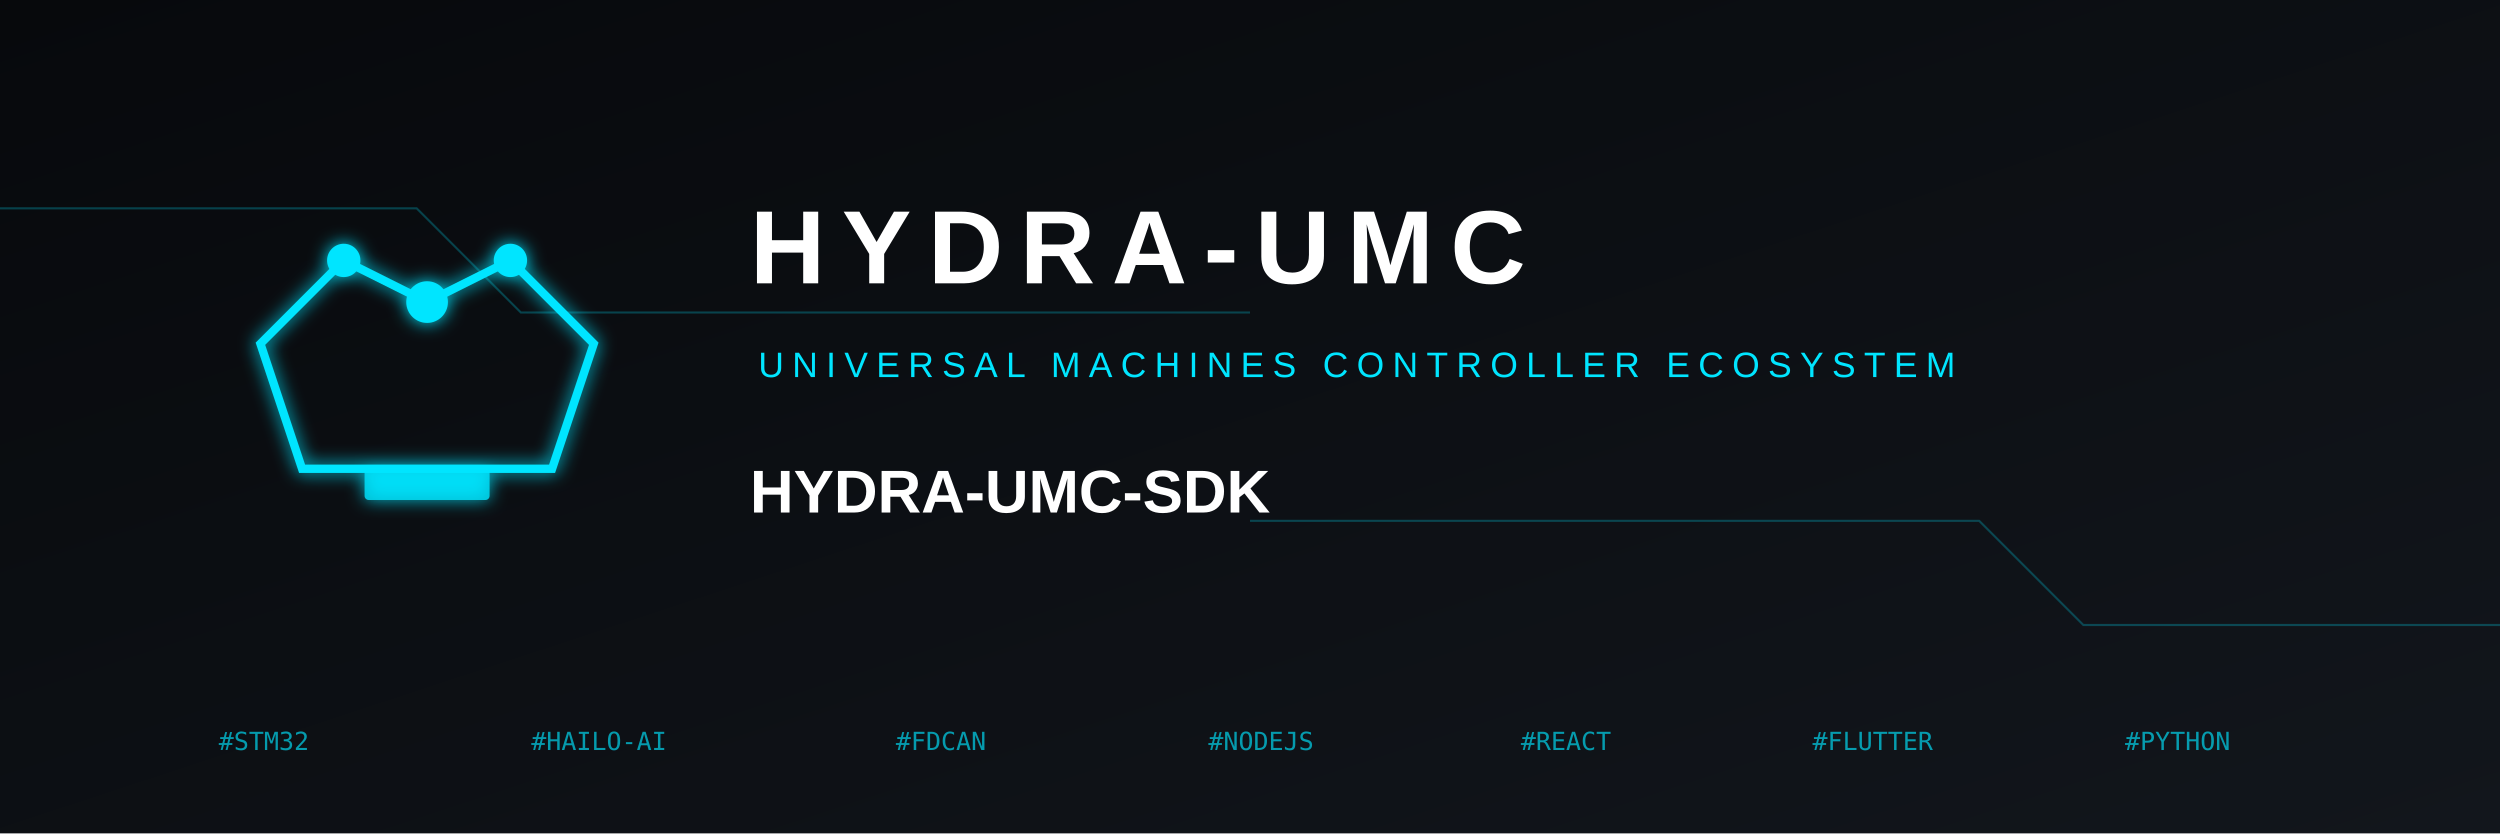
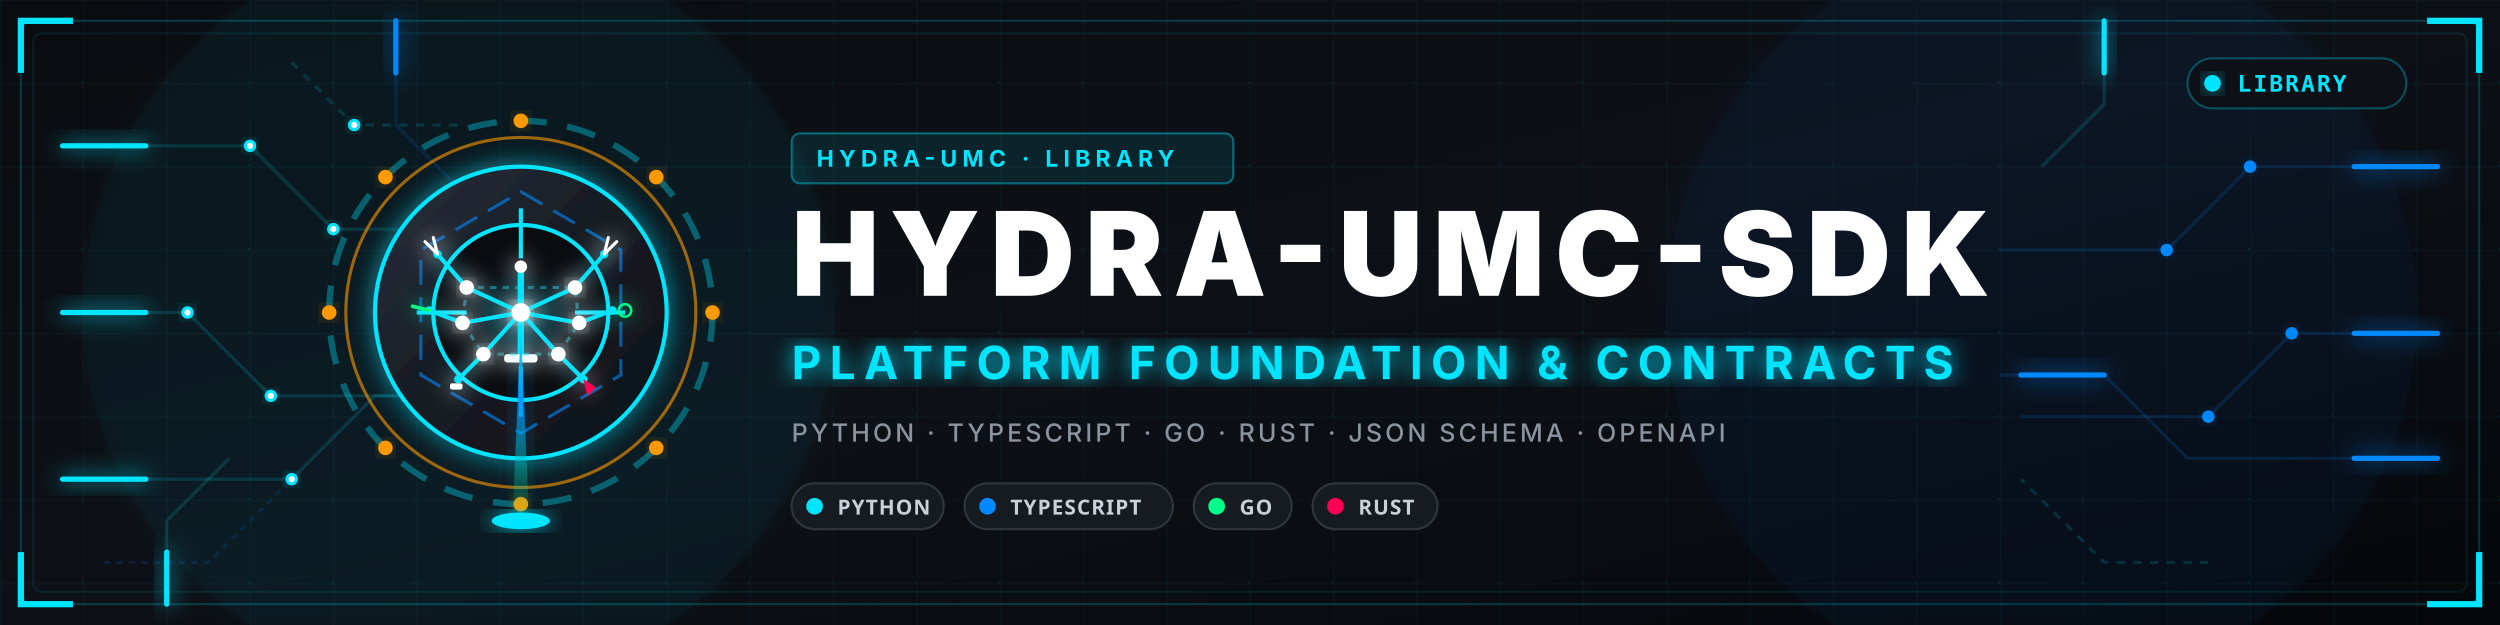
- <svg xmlns="http://www.w3.org/2000/svg" viewBox="0 0 1200 400" role="img" aria-labelledby="title desc">
+ <svg xmlns="http://www.w3.org/2000/svg" viewBox="0 0 1200 300" width="100%" height="100%">
  <defs>
-     <linearGradient id="bg" x1="0%" y1="0%" x2="100%" y2="100%">
-       <stop stop-color="#07090C" />
-       <stop offset="1" stop-color="#12161C" />
-     </linearGradient>
-     <filter id="g">
-       <feGaussianBlur stdDeviation="4" result="b" />
+     <linearGradient id="bgGlow" x1="0%" y1="0%" x2="100%" y2="100%">
+       <stop offset="0%" stop-color="#0A0C10" />
+       <stop offset="50%" stop-color="#0D1117" />
+       <stop offset="100%" stop-color="#05070A" />
+     </linearGradient>
+     <linearGradient id="cyanGlow" x1="0%" y1="0%" x2="100%" y2="0%">
+       <stop offset="0%" stop-color="#00E5FF" stop-opacity="0.8" />
+       <stop offset="100%" stop-color="#0088FF" stop-opacity="0.9" />
+     </linearGradient>
+     <linearGradient id="hydraCyanGlow" x1="0%" y1="0%" x2="100%" y2="100%">
+       <stop offset="0%" stop-color="#00F0FF" />
+       <stop offset="100%" stop-color="#0077FF" />
+     </linearGradient>
+     <linearGradient id="laserBeam" x1="0%" y1="0%" x2="0%" y2="100%">
+       <stop offset="0%" stop-color="#00E5FF" stop-opacity="1" />
+       <stop offset="40%" stop-color="#0088FF" stop-opacity="0.8" />
+       <stop offset="100%" stop-color="#00FF88" stop-opacity="0" />
+     </linearGradient>
+     <linearGradient id="metalGradient" x1="0%" y1="0%" x2="100%" y2="100%">
+       <stop offset="0%" stop-color="#2A303C" />
+       <stop offset="50%" stop-color="#161B22" />
+       <stop offset="100%" stop-color="#0D1117" />
+     </linearGradient>
+     <filter id="glowCyan" x="-20%" y="-20%" width="140%" height="140%">
+       <feGaussianBlur stdDeviation="5" result="blur" />
      <feMerge>
-         <feMergeNode in="b" />
+         <feMergeNode in="blur" />
        <feMergeNode in="SourceGraphic" />
      </feMerge>
    </filter>
+     <filter id="glowBlue" x="-20%" y="-20%" width="140%" height="140%">
+       <feGaussianBlur stdDeviation="6" result="blur" />
+       <feMerge>
+         <feMergeNode in="blur" />
+         <feMergeNode in="SourceGraphic" />
+       </feMerge>
+     </filter>
+     <filter id="glowBeam" x="-30%" y="-30%" width="160%" height="160%">
+       <feGaussianBlur stdDeviation="8" result="blur" />
+       <feMerge>
+         <feMergeNode in="blur" />
+         <feMergeNode in="SourceGraphic" />
+       </feMerge>
+     </filter>
+     <pattern id="cyberGrid" width="40" height="40" patternUnits="userSpaceOnUse">
+       <path d="M 40 0 L 0 0 0 40" fill="none" stroke="#00E5FF" stroke-opacity="0.04" stroke-width="1" />
+       <circle cx="40" cy="40" r="1" fill="#00E5FF" fill-opacity="0.1" />
+     </pattern>
+     <g id="pcbNode">
+       <circle cx="0" cy="0" r="3" fill="#00E5FF" filter="url(#glowCyan)" />
+       <circle cx="0" cy="0" r="1.5" fill="#FFFFFF" />
+     </g>
  </defs>
-   <rect width="1200" height="400" fill="url(#bg)" />
-   <g fill="none" stroke="#00E5FF" stroke-width="1" opacity=".25">
-     <path d="M0 100H200L250 150H600" />
-     <path d="M1200 300H1000L950 250H600" />
-   </g>
-   <g transform="translate(205 185)" filter="url(#g)">
-     <path d="M-60,40 -80,-20 -40,-60 0,-40 40,-60 80,-20 60,40Z" fill="none" stroke="#00E5FF" stroke-width="4" />
-     <circle cy="-40" r="10" fill="#00E5FF" />
-     <circle cx="-40" cy="-60" r="8" fill="#00E5FF" />
-     <circle cx="40" cy="-60" r="8" fill="#00E5FF" />
-     <rect x="-30" y="40" width="60" height="15" rx="2" fill="#00E5FF" opacity=".8" />
-   </g>
-   <text x="360" y="136" font-family="Arial,sans-serif" font-size="50" font-weight="bold" fill="#FFF" letter-spacing="8">HYDRA-UMC</text>
-   <text x="364" y="181" font-family="Arial,sans-serif" font-size="17" fill="#00E5FF" letter-spacing="4">UNIVERSAL MACHINES CONTROLLER ECOSYSTEM</text>
-   <text x="360" y="246" font-family="Arial,sans-serif" font-size="29" font-weight="bold" fill="#FFF">HYDRA-UMC-SDK</text>
-   <g font-family="monospace" font-size="12" fill="#00E5FF" opacity=".65">
-     <text x="105" y="360">#STM32</text>
-     <text x="255" y="360">#HAILO-AI</text>
-     <text x="430" y="360">#FDCAN</text>
-     <text x="580" y="360">#NODEJS</text>
-     <text x="730" y="360">#REACT</text>
-     <text x="870" y="360">#FLUTTER</text>
-     <text x="1020" y="360">#PYTHON</text>
+   <rect width="1200" height="300" fill="url(#bgGlow)" />
+   <rect width="1200" height="300" fill="url(#cyberGrid)" />
+   <circle cx="220" cy="150" r="180" fill="#00E5FF" fill-opacity="0.03" filter="url(#glowCyan)">
+     <animate attributeName="fill-opacity" values="0.02;0.05;0.02" dur="6s" repeatCount="indefinite" />
+   </circle>
+   <circle cx="980" cy="150" r="180" fill="#0077FF" fill-opacity="0.03" filter="url(#glowBlue)">
+     <animate attributeName="fill-opacity" values="0.02;0.05;0.02" dur="6s" repeatCount="indefinite" />
+   </circle>
+   <rect x="10" y="10" width="1180" height="280" fill="none" stroke="#00E5FF" stroke-opacity="0.2" stroke-width="1" rx="6" />
+   <rect x="16" y="16" width="1168" height="268" fill="none" stroke="#00E5FF" stroke-opacity="0.08" stroke-width="1" rx="4" />
+   <path d="M 10 35 L 10 10 L 35 10" fill="none" stroke="#00E5FF" stroke-width="3">
+     <animate attributeName="stroke-opacity" values="0.6;1;0.6" dur="3s" repeatCount="indefinite" />
+   </path>
+   <path d="M 1190 35 L 1190 10 L 1165 10" fill="none" stroke="#00E5FF" stroke-width="3">
+     <animate attributeName="stroke-opacity" values="0.6;1;0.6" dur="3s" repeatCount="indefinite" />
+   </path>
+   <path d="M 10 265 L 10 290 L 35 290" fill="none" stroke="#00E5FF" stroke-width="3">
+     <animate attributeName="stroke-opacity" values="0.6;1;0.6" dur="3s" repeatCount="indefinite" />
+   </path>
+   <path d="M 1190 265 L 1190 290 L 1165 290" fill="none" stroke="#00E5FF" stroke-width="3">
+     <animate attributeName="stroke-opacity" values="0.6;1;0.6" dur="3s" repeatCount="indefinite" />
+   </path>
+   <g stroke="#00E5FF" stroke-opacity="0.15" stroke-width="1.5" fill="none">
+     <path d="M 30 70 L 120 70 L 160 110 L 240 110" />
+     <path d="M 30 150 L 90 150 L 130 190 L 220 190" />
+     <path d="M 30 230 L 140 230 L 180 190 L 210 190" />
+     <path d="M 80 290 L 80 250 L 110 220" />
+     <path d="M 190 10 L 190 60 L 220 90" stroke="#0077FF" stroke-opacity="0.15" />
+     <path d="M 140 30 L 170 60 L 220 60" stroke-dasharray="4,4" />
+     <path d="M 50 270 L 100 270 L 140 230" stroke="#0077FF" stroke-opacity="0.15" stroke-dasharray="3,3" />
+   </g>
+   <g fill="none" stroke-linecap="round" stroke-linejoin="round">
+     <path d="M 30 70 L 120 70 L 160 110 L 240 110" stroke="#00E5FF" stroke-width="2.5" stroke-dasharray="40, 240" filter="url(#glowCyan)">
+       <animate attributeName="stroke-dashoffset" values="280;0" dur="3s" repeatCount="indefinite" />
+     </path>
+     <path d="M 30 150 L 90 150 L 130 190 L 220 190" stroke="#00E5FF" stroke-width="2.5" stroke-dasharray="40, 220" filter="url(#glowCyan)">
+       <animate attributeName="stroke-dashoffset" values="260;0" dur="3.5s" repeatCount="indefinite" />
+     </path>
+     <path d="M 30 230 L 140 230 L 180 190 L 210 190" stroke="#00E5FF" stroke-width="2.5" stroke-dasharray="40, 230" filter="url(#glowCyan)">
+       <animate attributeName="stroke-dashoffset" values="270;0" dur="3.2s" repeatCount="indefinite" />
+     </path>
+     <path d="M 80 290 L 80 250 L 110 220" stroke="#00E5FF" stroke-width="2.5" stroke-dasharray="25, 100" filter="url(#glowCyan)">
+       <animate attributeName="stroke-dashoffset" values="125;0" dur="2.5s" repeatCount="indefinite" />
+     </path>
+     <path d="M 190 10 L 190 60 L 220 90" stroke="#0088FF" stroke-width="2.5" stroke-dasharray="25, 90" filter="url(#glowBlue)">
+       <animate attributeName="stroke-dashoffset" values="115;0" dur="2.8s" repeatCount="indefinite" />
+     </path>
+   </g>
+   <use href="#pcbNode" x="120" y="70" />
+   <use href="#pcbNode" x="160" y="110" />
+   <use href="#pcbNode" x="90" y="150" />
+   <use href="#pcbNode" x="130" y="190" />
+   <use href="#pcbNode" x="140" y="230" />
+   <use href="#pcbNode" x="170" y="60" />
+   <g stroke="#0088FF" stroke-opacity="0.15" stroke-width="1.5" fill="none">
+     <path d="M 1170 80 L 1080 80 L 1040 120 L 960 120" />
+     <path d="M 1170 160 L 1100 160 L 1060 200 L 970 200" />
+     <path d="M 1170 220 L 1050 220 L 1010 180 M 1010 180 L 960 180" />
+     <path d="M 1010 10 L 1010 50 L 980 80" stroke="#00E5FF" stroke-opacity="0.15" />
+     <path d="M 1060 270 L 1010 270 L 970 230" stroke="#00E5FF" stroke-opacity="0.15" stroke-dasharray="4,4" />
+   </g>
+   <g fill="none" stroke-linecap="round" stroke-linejoin="round">
+     <path d="M 1170 80 L 1080 80 L 1040 120 L 960 120" stroke="#0088FF" stroke-width="2.5" stroke-dasharray="40, 230" filter="url(#glowBlue)">
+       <animate attributeName="stroke-dashoffset" values="0;270" dur="3.5s" repeatCount="indefinite" />
+     </path>
+     <path d="M 1170 160 L 1100 160 L 1060 200 L 970 200" stroke="#0088FF" stroke-width="2.5" stroke-dasharray="40, 240" filter="url(#glowBlue)">
+       <animate attributeName="stroke-dashoffset" values="0;280" dur="3.8s" repeatCount="indefinite" />
+     </path>
+     <path d="M 1170 220 L 1050 220 L 1010 180 M 1010 180 L 960 180" stroke="#0088FF" stroke-width="2.5" stroke-dasharray="40, 250" filter="url(#glowBlue)">
+       <animate attributeName="stroke-dashoffset" values="0;290" dur="4s" repeatCount="indefinite" />
+     </path>
+     <path d="M 1010 10 L 1010 50 L 980 80" stroke="#00E5FF" stroke-width="2.5" stroke-dasharray="25, 95" filter="url(#glowCyan)">
+       <animate attributeName="stroke-dashoffset" values="0;120" dur="2.6s" repeatCount="indefinite" />
+     </path>
+   </g>
+   <circle cx="1080" cy="80" r="3" fill="#0088FF" filter="url(#glowBlue)" />
+   <circle cx="1040" cy="120" r="3" fill="#0088FF" filter="url(#glowBlue)" />
+   <circle cx="1100" cy="160" r="3" fill="#0088FF" filter="url(#glowBlue)" />
+   <circle cx="1060" cy="200" r="3" fill="#0088FF" filter="url(#glowBlue)" />
+   <g transform="translate(250, 150)">
+     <g>
+       <circle cx="0" cy="0" r="92" fill="none" stroke="#00E5FF" stroke-opacity="0.35" stroke-width="3" stroke-dasharray="14,10" />
+       <circle cx="0" cy="0" r="84" fill="none" stroke="#FF9900" stroke-opacity="0.6" stroke-width="1.5" />
+       <circle cx="92" cy="0" r="3.5" fill="#FF9900" filter="url(#glowBlue)" />
+       <circle cx="65" cy="65" r="3.5" fill="#FF9900" filter="url(#glowBlue)" />
+       <circle cx="0" cy="92" r="3.5" fill="#FF9900" filter="url(#glowBlue)" />
+       <circle cx="-65" cy="65" r="3.5" fill="#FF9900" filter="url(#glowBlue)" />
+       <circle cx="-92" cy="0" r="3.5" fill="#FF9900" filter="url(#glowBlue)" />
+       <circle cx="-65" cy="-65" r="3.5" fill="#FF9900" filter="url(#glowBlue)" />
+       <circle cx="0" cy="-92" r="3.5" fill="#FF9900" filter="url(#glowBlue)" />
+       <circle cx="65" cy="-65" r="3.5" fill="#FF9900" filter="url(#glowBlue)" />
+       <animateTransform attributeName="transform" type="rotate" from="0 0 0" to="360 0 0" dur="25s" repeatCount="indefinite" />
+     </g>
+     <circle cx="0" cy="0" r="70" fill="url(#metalGradient)" stroke="#00E5FF" stroke-width="2" filter="url(#glowCyan)" />
+     <g>
+       <polygon points="0,-58 48,-30 48,30 0,58 -48,30 -48,-30" fill="none" stroke="#0088FF" stroke-width="1.5" stroke-dasharray="12,6" opacity="0.6" />
+       <animateTransform attributeName="transform" type="rotate" from="360 0 0" to="0 0 0" dur="18s" repeatCount="indefinite" />
+     </g>
+     <circle cx="0" cy="0" r="42" fill="#0A0C10" stroke="#00E5FF" stroke-width="2" />
+     <line x1="-50" y1="0" x2="-26" y2="0" stroke="#00E5FF" stroke-width="2" />
+     <line x1="26" y1="0" x2="50" y2="0" stroke="#00E5FF" stroke-width="2" />
+     <line x1="0" y1="-50" x2="0" y2="-26" stroke="#00E5FF" stroke-width="2" />
+     <line x1="0" y1="26" x2="0" y2="50" stroke="#00E5FF" stroke-width="2" />
+     <g id="hydra8ArmSystem" filter="url(#glowCyan)">
+       <line x1="0" y1="0" x2="0" y2="22" stroke="#00E5FF" stroke-width="3" stroke-linecap="round" />
+       <rect x="-8" y="20" width="16" height="4" rx="1.5" fill="#FFFFFF" />
+       <line x1="0" y1="0" x2="0" y2="-22" stroke="#00E5FF" stroke-width="3" stroke-linecap="round" />
+       <circle cx="0" cy="-22" r="3" fill="#FFFFFF" />
+       <path d="M -26 -12 L -28 5 L -18 20 L 18 20 L 28 5 L 26 -12 Z" fill="none" stroke="#00E5FF" stroke-width="1.5" stroke-dasharray="3,3" opacity="0.4" />
+       <path d="M 0 0 L -26 -12 M 0 0 L -28 5 M 0 0 L -18 20 M 0 0 L 18 20 M 0 0 L 28 5 M 0 0 L 26 -12" stroke="#00E5FF" stroke-width="2" stroke-linecap="round" />
+       <g transform="translate(-26, -12)">
+         <g>
+           <animateTransform attributeName="transform" type="rotate" values="-25;15;-25" dur="3.4s" repeatCount="indefinite" />
+           <line x1="0" y1="0" x2="-14" y2="-16" stroke="#00E5FF" stroke-width="2" stroke-linecap="round" />
+           <circle cx="-14" cy="-16" r="2" fill="#00E5FF" />
+           <g transform="translate(-14, -16)">
+             <animateTransform attributeName="transform" type="rotate" values="30;-20;30" dur="3.4s" repeatCount="indefinite" />
+             <path d="M 0 0 L -6 -6 M 0 0 L -2 -8" stroke="#FFFFFF" stroke-width="1.5" stroke-linecap="round" />
+           </g>
+         </g>
+       </g>
+       <g transform="translate(-28, 5)">
+         <g>
+           <animateTransform attributeName="transform" type="rotate" values="-18;22;-18" dur="4.0s" repeatCount="indefinite" />
+           <line x1="0" y1="0" x2="-16" y2="-6" stroke="#00E5FF" stroke-width="2" stroke-linecap="round" />
+           <circle cx="-16" cy="-6" r="2" fill="#00E5FF" />
+           <g transform="translate(-16, -6)">
+             <animateTransform attributeName="transform" type="rotate" values="-25;25;-25" dur="4.0s" repeatCount="indefinite" />
+             <line x1="0" y1="0" x2="-8" y2="-2" stroke="#00FF88" stroke-width="1.8" stroke-linecap="round" />
+           </g>
+         </g>
+       </g>
+       <g transform="translate(-18, 20)">
+         <g>
+           <animateTransform attributeName="transform" type="rotate" values="-15;20;-15" dur="4.5s" repeatCount="indefinite" />
+           <line x1="0" y1="0" x2="-12" y2="12" stroke="#00E5FF" stroke-width="2" stroke-linecap="round" />
+           <circle cx="-12" cy="12" r="2" fill="#00E5FF" />
+           <g transform="translate(-12, 12)">
+             <animateTransform attributeName="transform" type="rotate" values="20;-15;20" dur="4.5s" repeatCount="indefinite" />
+             <rect x="-4" y="2" width="6" height="3" rx="1" fill="#FFFFFF" />
+           </g>
+         </g>
+       </g>
+       <g transform="translate(18, 20)">
+         <g>
+           <animateTransform attributeName="transform" type="rotate" values="15;-20;15" dur="4.2s" repeatCount="indefinite" />
+           <line x1="0" y1="0" x2="12" y2="12" stroke="#00E5FF" stroke-width="2" stroke-linecap="round" />
+           <circle cx="12" cy="12" r="2" fill="#00E5FF" />
+           <g transform="translate(12, 12)">
+             <animateTransform attributeName="transform" type="rotate" values="-20;15;-20" dur="4.2s" repeatCount="indefinite" />
+             <polygon points="0,0 6,4 2,8" fill="#FF0055" />
+           </g>
+         </g>
+       </g>
+       <g transform="translate(28, 5)">
+         <g>
+           <animateTransform attributeName="transform" type="rotate" values="22;-18;22" dur="3.8s" repeatCount="indefinite" />
+           <line x1="0" y1="0" x2="16" y2="-6" stroke="#00E5FF" stroke-width="2" stroke-linecap="round" />
+           <circle cx="16" cy="-6" r="2" fill="#00E5FF" />
+           <g transform="translate(16, -6)">
+             <animateTransform attributeName="transform" type="rotate" values="20;-20;20" dur="3.8s" repeatCount="indefinite" />
+             <circle cx="6" cy="0" r="3" fill="none" stroke="#00FF88" stroke-width="1.2" />
+           </g>
+         </g>
+       </g>
+       <g transform="translate(26, -12)">
+         <g>
+           <animateTransform attributeName="transform" type="rotate" values="25;-15;25" dur="3.2s" repeatCount="indefinite" />
+           <line x1="0" y1="0" x2="14" y2="-16" stroke="#00E5FF" stroke-width="2" stroke-linecap="round" />
+           <circle cx="14" cy="-16" r="2" fill="#00E5FF" />
+           <g transform="translate(14, -16)">
+             <animateTransform attributeName="transform" type="rotate" values="-30;20;-30" dur="3.2s" repeatCount="indefinite" />
+             <path d="M 0 0 L 6 -6 M 0 0 L 2 -8" stroke="#FFFFFF" stroke-width="1.5" stroke-linecap="round" />
+           </g>
+         </g>
+       </g>
+       <circle cx="0" cy="0" r="4.5" fill="#FFFFFF" filter="url(#glowCyan)" />
+       <circle cx="-26" cy="-12" r="3.5" fill="#FFFFFF" filter="url(#glowCyan)" />
+       <circle cx="-28" cy="5" r="3.5" fill="#FFFFFF" filter="url(#glowCyan)" />
+       <circle cx="-18" cy="20" r="3.5" fill="#FFFFFF" filter="url(#glowCyan)" />
+       <circle cx="18" cy="20" r="3.5" fill="#FFFFFF" filter="url(#glowCyan)" />
+       <circle cx="28" cy="5" r="3.5" fill="#FFFFFF" filter="url(#glowCyan)" />
+       <circle cx="26" cy="-12" r="3.5" fill="#FFFFFF" filter="url(#glowCyan)" />
+     </g>
+   </g>
+   <path d="M 250 157 L 246 250 L 254 250 Z" fill="url(#laserBeam)" filter="url(#glowBeam)">
+     <animate attributeName="opacity" values="0.3;1;0.3" dur="1.2s" repeatCount="indefinite" />
+   </path>
+   <ellipse cx="250" cy="250" rx="14" ry="4" fill="#00E5FF" filter="url(#glowCyan)">
+     <animate attributeName="rx" values="10;18;10" dur="1.2s" repeatCount="indefinite" />
+     <animate attributeName="opacity" values="0.4;1;0.4" dur="1.2s" repeatCount="indefinite" />
+   </ellipse>
+   <g transform="translate(380, 0)">
+     <g transform="translate(0, 82)">
+       <rect x="0" y="-18" width="212" height="24" rx="4" fill="#00E5FF" fill-opacity="0.1" stroke="#00E5FF" stroke-opacity="0.4" stroke-width="1">
+         <animate attributeName="stroke-opacity" values="0.3;0.8;0.3" dur="4s" repeatCount="indefinite" />
+       </rect>
+       <text x="12" y="-2" font-family="'Inter', 'Segoe UI', 'Roboto', sans-serif" font-weight="700" font-size="11" fill="#00E5FF" letter-spacing="2.5">HYDRA-UMC · LIBRARY</text>
+     </g>
+     <text x="0" y="142" font-family="'Inter', 'Segoe UI', 'Roboto', sans-serif" font-weight="900" font-size="56" fill="#FFFFFF" letter-spacing="5">HYDRA-UMC-SDK</text>
+     <text x="0" y="182" font-family="'Inter', 'Segoe UI', 'Roboto', sans-serif" font-weight="700" font-size="22" fill="#00E5FF" letter-spacing="4" filter="url(#glowCyan)">PLATFORM FOUNDATION &amp; CONTRACTS</text>
+     <text x="0" y="212" font-family="'Inter', 'Segoe UI', 'Roboto', sans-serif" font-weight="500" font-size="12" fill="#8B949E" letter-spacing="1.5">PYTHON · TYPESCRIPT · GO · RUST · JSON SCHEMA · OPENAPI</text>
+     <g transform="translate(0, 232)">
+       <rect x="0" y="0" width="73" height="22" rx="11" fill="#161B22" stroke="#30363D" stroke-width="1" />
+       <circle cx="11" cy="11" r="4" fill="#00E5FF">
+         <animate attributeName="opacity" values="0.5;1;0.5" dur="2.0s" repeatCount="indefinite" />
+       </circle>
+       <text x="22" y="15" font-family="sans-serif" font-weight="600" font-size="10" fill="#C9D1D9" letter-spacing="0.5">PYTHON</text>
+       <rect x="83" y="0" width="100" height="22" rx="11" fill="#161B22" stroke="#30363D" stroke-width="1" />
+       <circle cx="94" cy="11" r="4" fill="#0088FF">
+         <animate attributeName="opacity" values="0.5;1;0.5" dur="2.2s" repeatCount="indefinite" />
+       </circle>
+       <text x="105" y="15" font-family="sans-serif" font-weight="600" font-size="10" fill="#C9D1D9" letter-spacing="0.5">TYPESCRIPT</text>
+       <rect x="193" y="0" width="47" height="22" rx="11" fill="#161B22" stroke="#30363D" stroke-width="1" />
+       <circle cx="204" cy="11" r="4" fill="#00FF88">
+         <animate attributeName="opacity" values="0.5;1;0.5" dur="2.4s" repeatCount="indefinite" />
+       </circle>
+       <text x="215" y="15" font-family="sans-serif" font-weight="600" font-size="10" fill="#C9D1D9" letter-spacing="0.5">GO</text>
+       <rect x="250" y="0" width="60" height="22" rx="11" fill="#161B22" stroke="#30363D" stroke-width="1" />
+       <circle cx="261" cy="11" r="4" fill="#FF0055">
+         <animate attributeName="opacity" values="0.5;1;0.5" dur="2.6s" repeatCount="indefinite" />
+       </circle>
+       <text x="272" y="15" font-family="sans-serif" font-weight="600" font-size="10" fill="#C9D1D9" letter-spacing="0.5">RUST</text>
+     </g>
+   </g>
+   <g transform="translate(1060, 42)">
+     <rect x="-10" y="-14" width="105" height="24" rx="12" fill="#0D1117" stroke="#00E5FF" stroke-opacity="0.3" stroke-width="1" />
+     <circle cx="2" cy="-2" r="4" fill="#00E5FF" filter="url(#glowCyan)">
+       <animate attributeName="opacity" values="0.3;1;0.3" dur="1.5s" repeatCount="indefinite" />
+     </circle>
+     <text x="14" y="2" font-family="monospace" font-weight="700" font-size="11" fill="#00E5FF" letter-spacing="1">LIBRARY</text>
  </g>
</svg>
